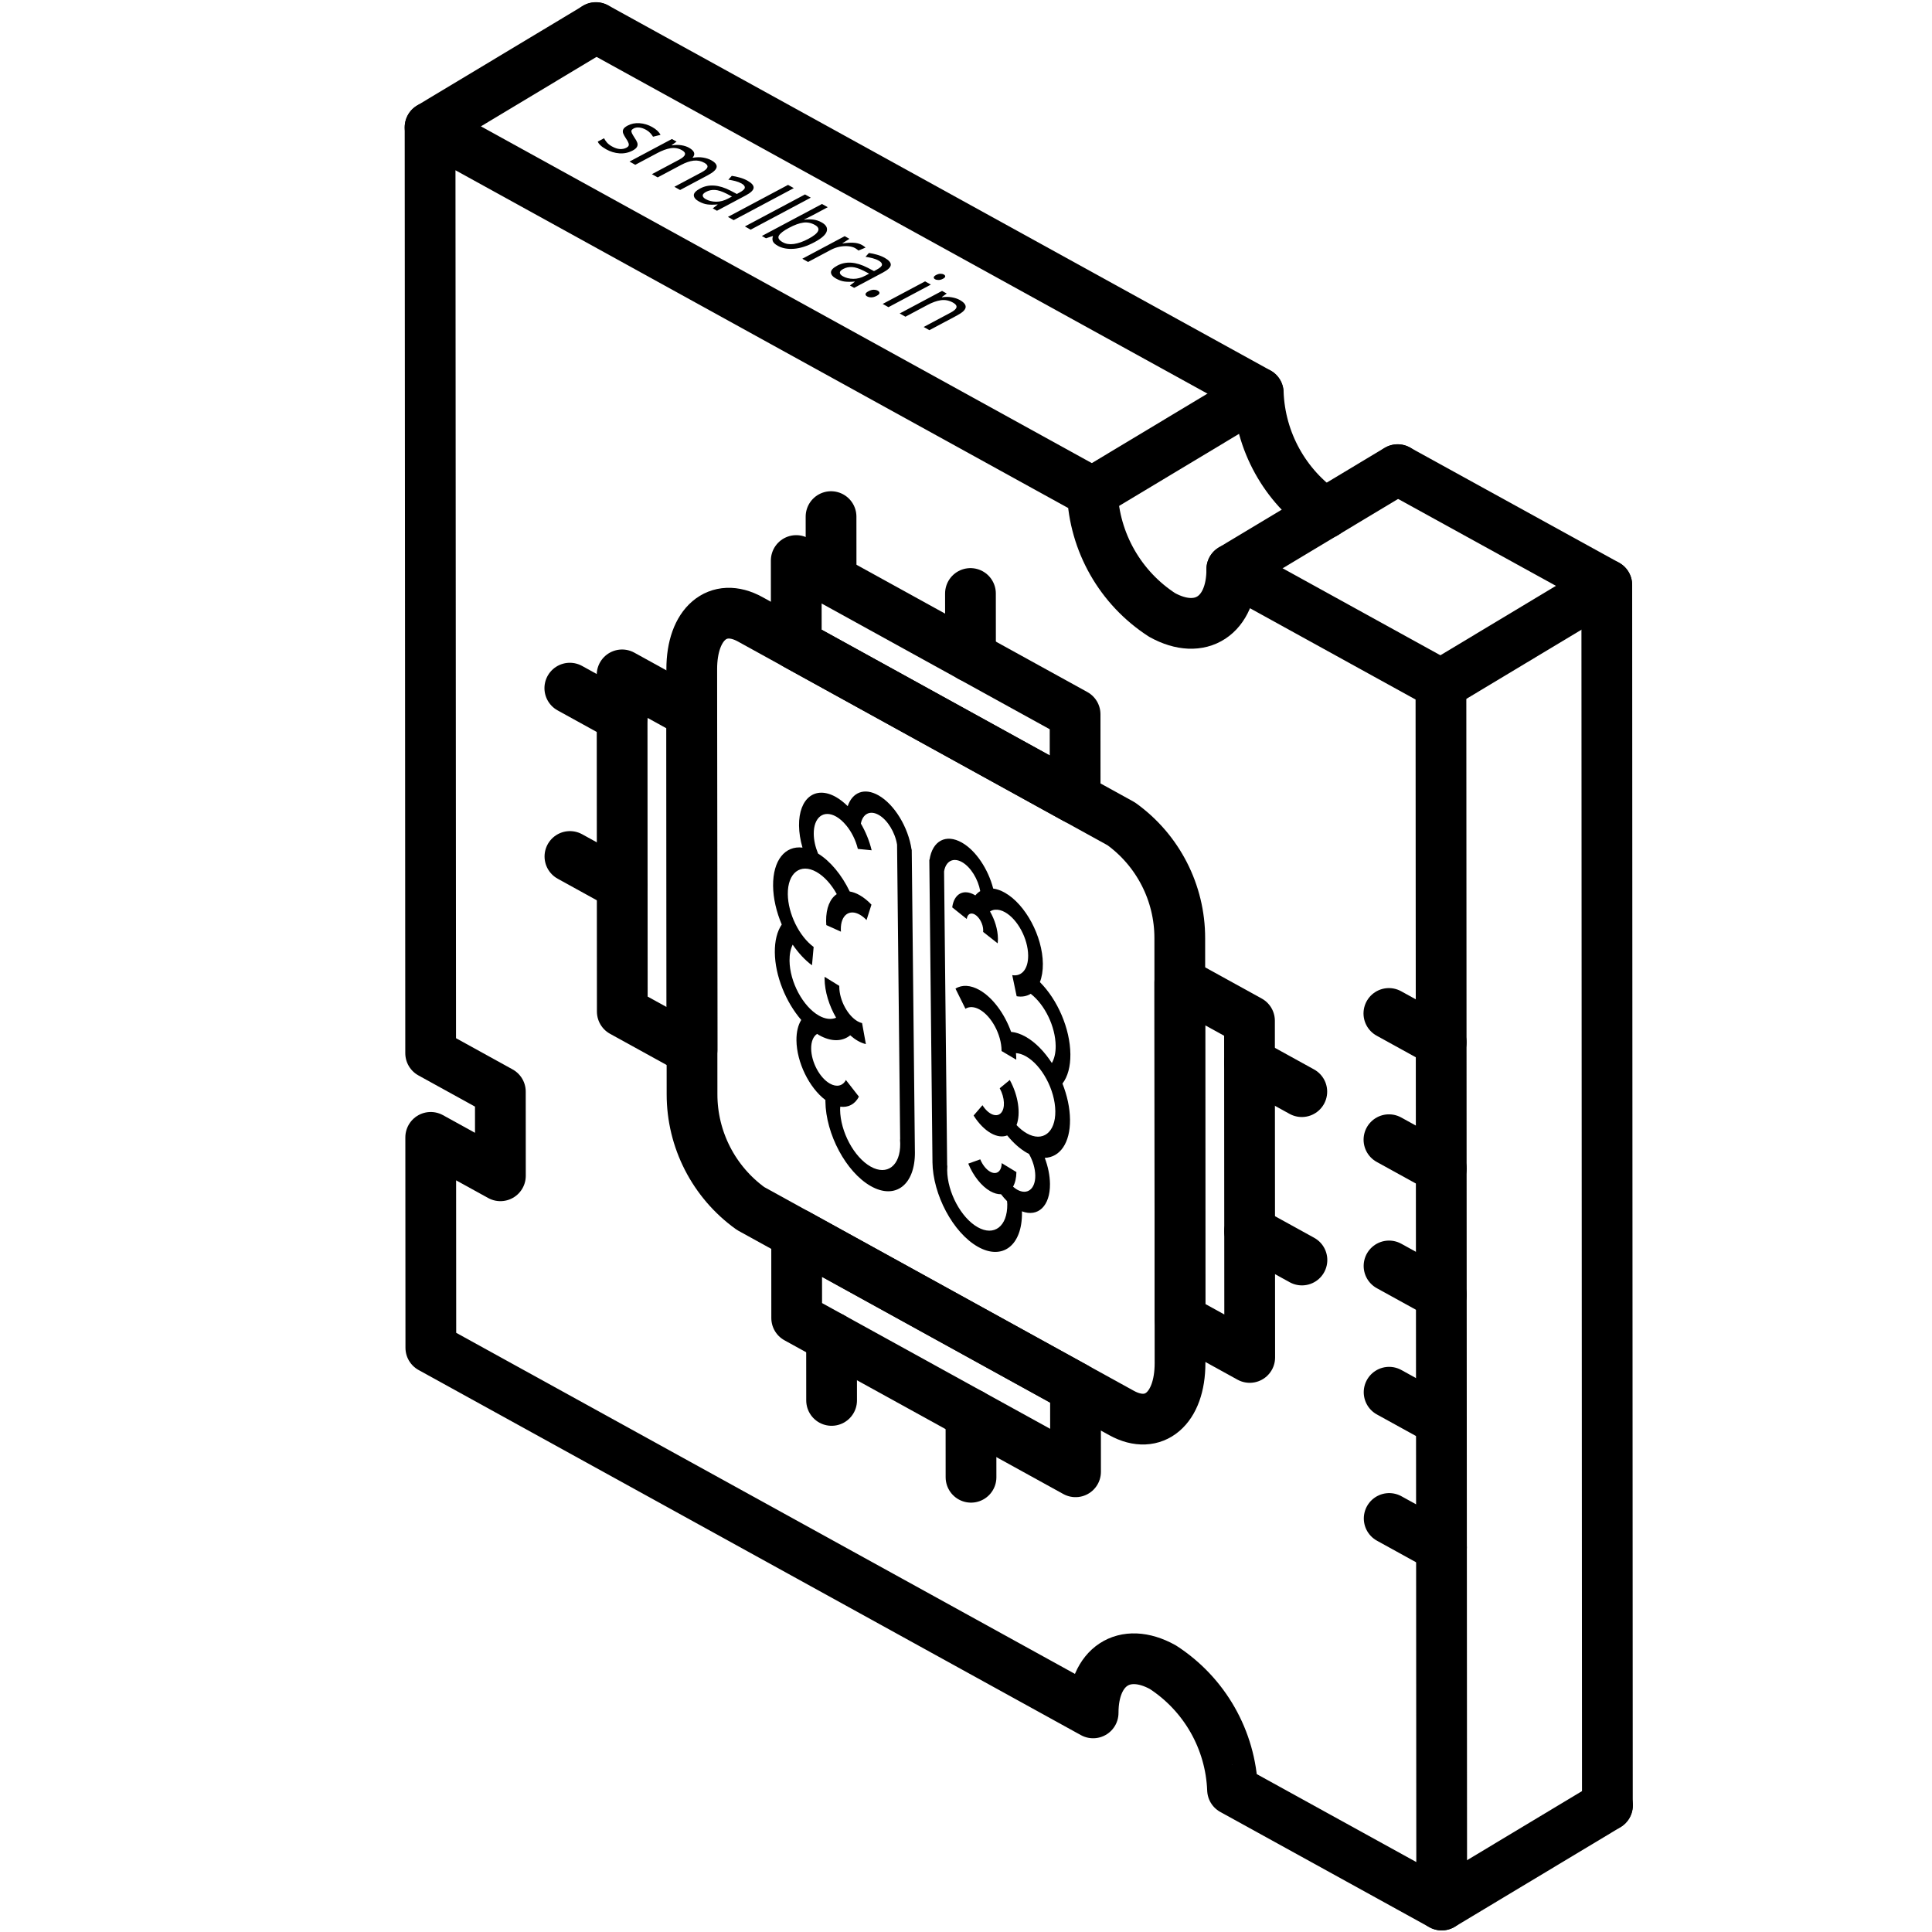
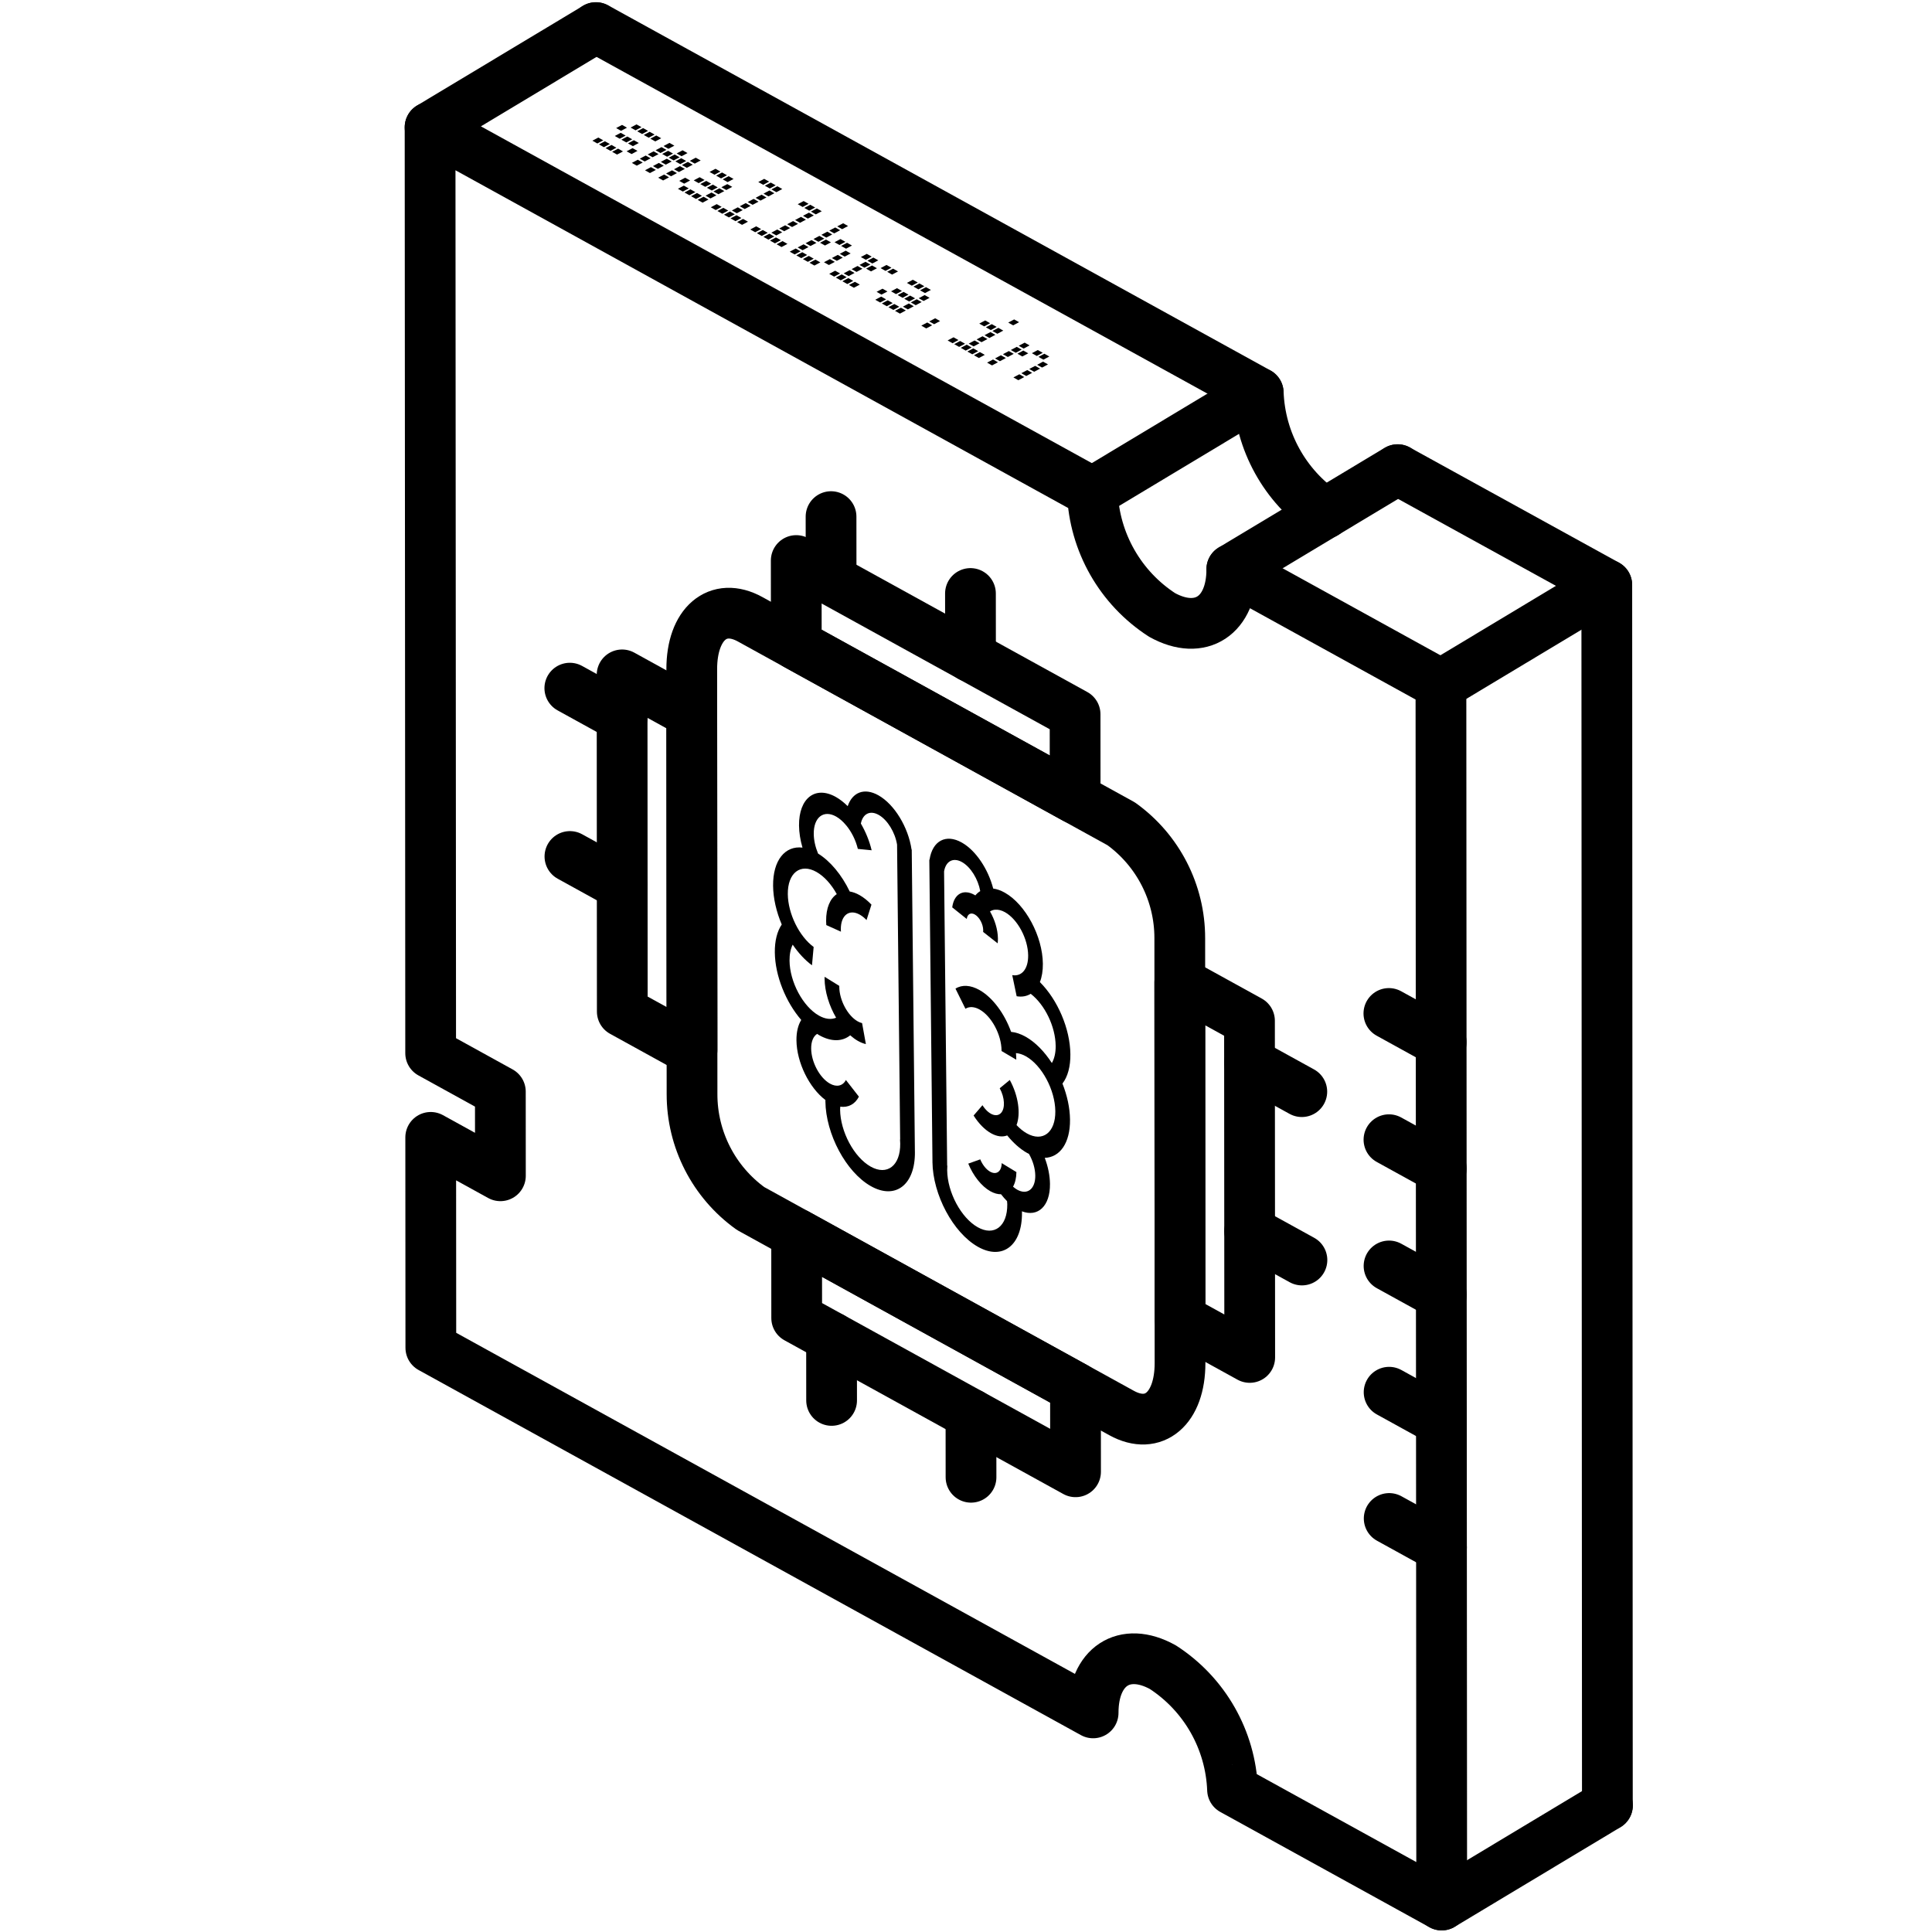
- <svg xmlns="http://www.w3.org/2000/svg" width="100%" height="100%" viewBox="0 0 512 512" version="1.1" xmlnsXlink="http://www.w3.org/1999/xlink" xmlSpace="preserve" xmlnsSerif="http://www.serif.com/" style="fill-rule:evenodd;clip-rule:evenodd;stroke-linecap:round;stroke-linejoin:round;">
+ <svg xmlns="http://www.w3.org/2000/svg" width="100%" height="100%" viewBox="0 0 512 512" version="1.1" xml:space="preserve" style="fill-rule:evenodd;clip-rule:evenodd;stroke-linecap:round;stroke-linejoin:round;">
  <g>
-     <g transform="matrix(6.72363,0,0,6.72363,14.5058,0.579328)">
-       <path d="M25.108,26.289L25.119,43.038L25.119,43.039C25.116,44.826 25.976,46.504 27.427,47.547L42.049,55.607C43.323,56.309 44.354,55.429 44.353,53.641L44.343,36.892C44.345,35.105 43.485,33.427 42.034,32.384L27.412,24.324C26.139,23.621 25.107,24.501 25.108,26.289L25.108,26.289Z" style="fill:none;fill-rule:nonzero;stroke:black;stroke-width:2px;" />
+     <g>
+       <g transform="matrix(6.72363,0,0,6.72363,14.5058,0.579328)">
+         <path d="M25.108,26.289L25.119,43.038L25.119,43.039C25.116,44.826 25.976,46.504 27.427,47.547L42.049,55.607C43.323,56.309 44.354,55.429 44.353,53.641L44.343,36.892C44.345,35.105 43.485,33.427 42.034,32.384L27.412,24.324C26.139,23.621 25.107,24.501 25.108,26.289Z" style="fill:none;fill-rule:nonzero;stroke:black;stroke-width:2px;" />
+       </g>
+       <g transform="matrix(6.72363,0,0,6.72363,14.5058,0.579328)">
+         <path d="M40.233,54.607L29.242,48.548L29.244,51.865L40.235,57.924L40.233,54.607Z" style="fill:none;fill-rule:nonzero;stroke:black;stroke-width:2px;" />
+       </g>
+       <g transform="matrix(6.72363,0,0,6.72363,14.5058,0.579328)">
+         <path d="M40.217,28.066L29.226,22.007L29.228,25.325L40.219,31.384L40.217,28.066Z" style="fill:none;fill-rule:nonzero;stroke:black;stroke-width:2px;" />
+       </g>
+       <g transform="matrix(6.72363,0,0,6.72363,14.5058,0.579328)">
+         <path d="M44.344,38.632L44.352,51.902L47.1,53.417L47.091,40.147L44.344,38.632Z" style="fill:none;fill-rule:nonzero;stroke:black;stroke-width:2px;" />
+       </g>
+       <g transform="matrix(6.72363,0,0,6.72363,14.5058,0.579328)">
+         <path d="M22.362,26.514L22.37,39.785L25.118,41.299L25.109,28.029L22.362,26.514Z" style="fill:none;fill-rule:nonzero;stroke:black;stroke-width:2px;" />
+       </g>
+       <g transform="matrix(6.72363,0,0,6.72363,14.5058,0.579328)">
+         <path d="M20.302,27.037L22.363,28.173" style="fill:none;fill-rule:nonzero;stroke:black;stroke-width:2px;" />
+       </g>
+       <g transform="matrix(6.72363,0,0,6.72363,14.5058,0.579328)">
+         <path d="M20.306,33.672L22.367,34.808" style="fill:none;fill-rule:nonzero;stroke:black;stroke-width:2px;" />
+       </g>
+       <g transform="matrix(6.72363,0,0,6.72363,14.5058,0.579328)">
+         <path d="M47.092,41.805L49.153,42.941" style="fill:none;fill-rule:nonzero;stroke:black;stroke-width:2px;" />
+       </g>
+       <g transform="matrix(6.72363,0,0,6.72363,14.5058,0.579328)">
+         <path d="M47.097,48.441L49.158,49.577" style="fill:none;fill-rule:nonzero;stroke:black;stroke-width:2px;" />
+       </g>
+       <g transform="matrix(6.72363,0,0,6.72363,14.5058,0.579328)">
+         <path d="M30.62,55.111L30.618,52.623" style="fill:none;fill-rule:nonzero;stroke:black;stroke-width:2px;" />
+       </g>
+       <g transform="matrix(6.72363,0,0,6.72363,14.5058,0.579328)">
+         <path d="M36.115,58.14L36.113,55.652" style="fill:none;fill-rule:nonzero;stroke:black;stroke-width:2px;" />
+       </g>
+       <g transform="matrix(6.72363,0,0,6.72363,14.5058,0.579328)">
+         <path d="M30.6,22.764L30.598,20.276" style="fill:none;fill-rule:nonzero;stroke:black;stroke-width:2px;" />
+       </g>
+       <g transform="matrix(6.72363,0,0,6.72363,14.5058,0.579328)">
+         <path d="M36.095,25.794L36.093,23.306" style="fill:none;fill-rule:nonzero;stroke:black;stroke-width:2px;" />
+       </g>
+       <g transform="matrix(6.72363,0,0,6.72363,14.5058,0.579328)">
+         <path d="M52.597,59.764L54.658,60.9" style="fill:none;fill-rule:nonzero;stroke:black;stroke-width:2px;" />
+       </g>
+       <g transform="matrix(6.72363,0,0,6.72363,14.5058,0.579328)">
+         <path d="M52.594,54.788L54.655,55.924" style="fill:none;fill-rule:nonzero;stroke:black;stroke-width:2px;" />
+       </g>
+       <g transform="matrix(6.72363,0,0,6.72363,14.5058,0.579328)">
+         <path d="M52.591,49.811L54.652,50.947" style="fill:none;fill-rule:nonzero;stroke:black;stroke-width:2px;" />
+       </g>
+       <g transform="matrix(6.72363,0,0,6.72363,14.5058,0.579328)">
+         <path d="M52.588,44.835L54.649,45.971" style="fill:none;fill-rule:nonzero;stroke:black;stroke-width:2px;" />
+       </g>
+       <g transform="matrix(6.72363,0,0,6.72363,14.5058,0.579328)">
+         <path d="M52.585,39.859L54.646,40.995" style="fill:none;fill-rule:nonzero;stroke:black;stroke-width:2px;" />
+       </g>
+       <g transform="matrix(6.72363,0,0,6.72363,14.5058,0.579328)">
+         <path d="M54.667,75L46.424,70.456L46.423,70.456C46.349,68.493 45.322,66.69 43.674,65.624C42.156,64.787 40.927,65.594 40.928,67.427L14.824,53.037L14.819,44.743L17.566,46.257L17.564,42.94L14.817,41.425L14.794,4.931L40.898,19.321C40.973,21.284 41.999,23.087 43.648,24.153C45.166,24.99 46.395,24.183 46.394,22.35L54.637,26.895L54.667,75Z" style="fill:none;fill-rule:nonzero;stroke:black;stroke-width:2px;" />
+       </g>
+       <g transform="matrix(6.72363,0,0,6.72363,14.5058,0.579328)">
+         <path d="M21.33,1L47.435,15.39L47.436,15.39C47.506,17.305 48.482,19.072 50.067,20.149" style="fill:none;fill-rule:nonzero;stroke:black;stroke-width:2px;" />
+       </g>
+       <g transform="matrix(6.72363,0,0,6.72363,14.5058,0.579328)">
+         <path d="M52.932,18.428L61.174,22.967L61.197,71.072" style="fill:none;fill-rule:nonzero;stroke:black;stroke-width:2px;" />
+       </g>
+       <g transform="matrix(6.72363,0,0,6.72363,14.5058,0.579328)">
+         <path d="M14.794,4.931L21.329,1.005" style="fill:none;fill-rule:nonzero;stroke:black;stroke-width:2px;" />
+       </g>
+       <g transform="matrix(6.72363,0,0,6.72363,14.5058,0.579328)">
+         <path d="M40.898,19.321L47.433,15.394" style="fill:none;fill-rule:nonzero;stroke:black;stroke-width:2px;" />
+       </g>
+       <g transform="matrix(6.72363,0,0,6.72363,14.5058,0.579328)">
+         <path d="M46.394,22.35L52.929,18.424" style="fill:none;fill-rule:nonzero;stroke:black;stroke-width:2px;" />
+       </g>
+       <g transform="matrix(6.72363,0,0,6.72363,14.5058,0.579328)">
+         <path d="M54.637,26.895L61.172,22.968" style="fill:none;fill-rule:nonzero;stroke:black;stroke-width:2px;" />
+       </g>
+       <g transform="matrix(6.72363,0,0,6.72363,14.5058,0.579328)">
+         <path d="M54.667,75L61.202,71.073" style="fill:none;fill-rule:nonzero;stroke:black;stroke-width:2px;" />
+       </g>
    </g>
-     <g transform="matrix(6.72363,0,0,6.72363,14.5058,0.579328)">
-       <path d="M40.233,54.607L29.242,48.548L29.244,51.865L40.235,57.924L40.233,54.607Z" style="fill:none;fill-rule:nonzero;stroke:black;stroke-width:2px;" />
+     <g transform="matrix(0.263157,0.149062,0.00364853,0.349658,197.938,134.865)">
+       <g transform="matrix(0.661326,0,0,0.661326,-59.2329,127.023)">
+         <path d="M336.61,438.684L336.61,93.14L336.348,93.14C331.645,69.425 310.778,52.242 286.559,52.242C264.981,52.242 246.551,65.801 239.215,84.816C233.559,82.953 227.555,81.937 221.383,81.937C189.934,81.937 164.348,107.523 164.348,138.972C164.348,147.046 166.055,154.874 169.282,162.113C142.805,170.976 123.653,195.957 123.653,225.379C123.653,239.817 128.325,253.293 136.282,264.328C129.137,275.137 125.239,287.785 125.239,300.945C125.239,327.949 141.45,351.215 164.634,361.617C159.743,369.492 156.974,378.625 156.974,388.207C156.974,413.637 175.896,434.68 200.392,438.125C200.38,438.617 200.329,439.109 200.329,439.602C200.329,477.184 230.903,507.754 268.485,507.754C306.067,507.754 336.641,477.184 336.641,439.602C336.641,439.293 336.598,438.992 336.59,438.684L336.61,438.684ZM268.485,485.352C243.251,485.352 222.727,464.832 222.727,439.598C222.727,438.426 222.93,437.278 223.02,436.11C235.082,432.196 245.469,423.88 251.739,412.399L232.083,401.669C227.153,410.68 217.72,416.278 207.45,416.278C191.973,416.278 179.376,403.676 179.376,388.2C179.376,380.129 182.833,372.595 188.739,367.313C189.751,367.356 190.743,367.465 191.763,367.465C209.931,367.465 227.044,360.016 239.404,347.34C243.146,348.235 247.025,348.762 251.037,348.762C255.154,348.762 259.263,348.246 263.252,347.242L257.779,325.519C255.58,326.078 253.31,326.359 251.037,326.359C235.814,326.359 223.435,313.976 223.435,298.75L223.462,297.481L201.083,296.617C201.056,297.328 201.032,298.039 201.032,298.75C201.032,313.703 207.661,327.102 218.091,336.266C210.591,341.856 201.407,345.059 191.767,345.059C167.435,345.059 147.646,325.262 147.646,300.938C147.646,293.684 149.432,286.676 152.744,280.391C161.244,286.227 171.158,290.196 181.967,291.579L184.799,269.356C162.717,266.544 146.065,247.633 146.065,225.376C146.065,200.927 165.956,181.036 190.405,181.036C202.038,181.036 212.917,185.521 221.061,193.348C210.803,202.805 204.327,216.313 204.327,231.332C204.327,232.852 204.401,234.363 204.53,235.875L226.839,233.91C226.761,233.055 226.722,232.192 226.722,231.336C226.722,215.156 239.882,202.004 256.054,202.004C259.55,202.004 262.976,202.614 266.245,203.828L274.034,182.828C268.265,180.684 262.218,179.602 256.054,179.602C250.796,179.602 245.722,180.403 240.941,181.864C228.929,167.864 211.738,159.532 193.05,158.798C188.96,152.958 186.769,146.126 186.769,138.974C186.769,119.872 202.304,104.337 221.406,104.337C226.582,104.337 231.535,105.547 236.027,107.653C236.039,107.743 236.039,107.837 236.042,107.926L236.585,107.876C244.582,111.786 250.983,118.7 254.069,127.458L275.198,120.016C271.89,110.637 266.249,102.551 259.104,96.25C262.155,83.875 273.268,74.641 286.573,74.641C299.905,74.641 311.374,83.989 314.225,96.942L314.225,434.902L314.018,434.926C314.182,436.476 314.261,438.035 314.261,439.598C314.245,464.832 293.722,485.352 268.488,485.352L268.485,485.352Z" style="fill-rule:nonzero;" />
+       </g>
+       <g transform="matrix(0.661326,0,0,0.661326,-59.2329,127.023)">
+         <path d="M576.35,225.38C576.35,195.88 557.588,170.958 530.807,162.118C533.928,155.005 535.651,147.177 535.651,138.977C535.651,107.528 510.069,81.942 478.608,81.942C472.42,81.942 466.413,82.934 460.776,84.774C453.436,65.778 435.014,52.243 413.471,52.243C389.233,52.243 368.409,69.411 363.713,93.141L363.381,93.141L363.381,438.681L363.404,438.681C363.404,438.99 363.35,439.29 363.35,439.599C363.35,477.181 393.932,507.751 431.514,507.751C469.096,507.751 499.666,477.181 499.666,439.599C499.666,439.107 499.623,438.615 499.611,438.122C524.099,434.677 543.021,413.634 543.021,388.204C543.021,378.646 540.349,369.466 535.439,361.583C558.584,351.149 574.751,327.915 574.751,300.946C574.751,287.438 570.681,274.88 563.747,264.38C571.985,252.954 576.349,239.478 576.349,225.384L576.35,225.38ZM508.245,345.06C502.921,345.06 497.679,344.076 492.745,342.228C499.503,326.302 496.132,307.193 483.12,294.638L467.569,310.759C475.257,318.173 475.889,330.404 469.003,338.587C461.913,347.009 449.554,348.321 440.874,341.56L427.128,359.244C434.967,365.337 444.226,368.298 453.409,368.298C462.202,368.298 470.909,365.545 478.28,360.244C487.518,364.904 497.78,367.451 508.253,367.451C509.272,367.451 510.253,367.337 511.26,367.298C517.217,372.623 520.647,380.15 520.647,388.185C520.647,403.662 508.057,416.263 492.581,416.263C490.48,416.263 488.413,415.955 486.394,415.506C489.632,409.896 491.581,403.432 491.796,396.479L469.405,395.756C469.096,405.533 461.19,413.19 451.413,413.19C445.507,413.19 439.972,410.28 436.601,405.424L418.183,418.174C425.73,429.076 438.152,435.584 451.413,435.584C457.3,435.584 462.866,434.315 467.893,432.084C470.803,433.725 473.846,435.069 477.002,436.1C477.092,437.26 477.287,438.408 477.287,439.576C477.287,464.81 456.767,485.33 431.533,485.33C406.299,485.33 385.771,464.81 385.771,439.576C385.771,437.807 385.885,436.01 386.092,434.241L385.807,434.205L385.799,97.155C388.553,84.085 400.061,74.643 413.479,74.643C426.733,74.643 437.815,83.839 440.889,96.163C438.111,98.617 435.576,101.367 433.299,104.343C432.928,104.331 432.553,104.288 432.186,104.288C415.155,104.288 400.651,116.456 397.702,133.229L419.761,137.116C420.819,131.073 426.05,126.69 432.187,126.69C439.144,126.69 444.808,132.35 444.808,139.311C444.808,139.987 444.753,140.667 444.644,141.335L466.738,145.018C467.046,143.155 467.206,141.233 467.206,139.307C467.206,128.959 462.663,119.678 455.515,113.26C457.89,111.12 460.515,109.295 463.39,107.889L463.972,107.944C463.984,107.842 463.984,107.741 463.996,107.635C468.469,105.553 473.414,104.338 478.617,104.338C497.722,104.338 513.258,119.873 513.258,138.975C513.258,154.397 503.34,167.733 488.563,172.155L494.981,193.616C503.207,191.159 510.481,186.987 516.551,181.616C538.09,184.976 553.957,203.245 553.957,225.374C553.957,233.288 551.789,240.851 547.851,247.604C536.769,239.35 523.089,234.409 508.249,234.409C500.538,234.409 493.011,235.757 485.905,238.3C476.347,221.843 458.561,210.722 438.194,210.722C424.596,210.722 411.526,215.718 401.389,224.784L416.319,241.483C422.347,236.088 430.124,233.124 438.194,233.124C456.276,233.124 470.983,247.835 470.983,265.917L470.972,266.616L493.37,267.018L493.381,265.917C493.381,263.784 493.241,261.69 493.002,259.616C497.846,257.823 502.963,256.803 508.252,256.803C532.588,256.803 552.373,276.6 552.373,300.932C552.366,325.268 532.58,345.065 508.244,345.065L508.245,345.06Z" style="fill-rule:nonzero;" />
+       </g>
    </g>
-     <g transform="matrix(6.72363,0,0,6.72363,14.5058,0.579328)">
-       <path d="M40.217,28.066L29.226,22.007L29.228,25.325L40.219,31.384L40.217,28.066Z" style="fill:none;fill-rule:nonzero;stroke:black;stroke-width:2px;" />
-     </g>
-     <g transform="matrix(6.72363,0,0,6.72363,14.5058,0.579328)">
-       <path d="M44.344,38.632L44.352,51.902L47.1,53.417L47.091,40.147L44.344,38.632Z" style="fill:none;fill-rule:nonzero;stroke:black;stroke-width:2px;" />
-     </g>
-     <g transform="matrix(6.72363,0,0,6.72363,14.5058,0.579328)">
-       <path d="M22.362,26.514L22.37,39.785L25.118,41.299L25.109,28.029L22.362,26.514Z" style="fill:none;fill-rule:nonzero;stroke:black;stroke-width:2px;" />
-     </g>
-     <g transform="matrix(6.72363,0,0,6.72363,14.5058,0.579328)">
-       <path d="M20.302,27.037L22.363,28.173" style="fill:none;fill-rule:nonzero;stroke:black;stroke-width:2px;" />
-     </g>
-     <g transform="matrix(6.72363,0,0,6.72363,14.5058,0.579328)">
-       <path d="M20.306,33.672L22.367,34.808" style="fill:none;fill-rule:nonzero;stroke:black;stroke-width:2px;" />
-     </g>
-     <g transform="matrix(6.72363,0,0,6.72363,14.5058,0.579328)">
-       <path d="M47.092,41.805L49.153,42.941" style="fill:none;fill-rule:nonzero;stroke:black;stroke-width:2px;" />
-     </g>
-     <g transform="matrix(6.72363,0,0,6.72363,14.5058,0.579328)">
-       <path d="M47.097,48.441L49.158,49.577" style="fill:none;fill-rule:nonzero;stroke:black;stroke-width:2px;" />
-     </g>
-     <g transform="matrix(6.72363,0,0,6.72363,14.5058,0.579328)">
-       <path d="M30.62,55.111L30.618,52.623" style="fill:none;fill-rule:nonzero;stroke:black;stroke-width:2px;" />
-     </g>
-     <g transform="matrix(6.72363,0,0,6.72363,14.5058,0.579328)">
-       <path d="M36.115,58.14L36.113,55.652" style="fill:none;fill-rule:nonzero;stroke:black;stroke-width:2px;" />
-     </g>
-     <g transform="matrix(6.72363,0,0,6.72363,14.5058,0.579328)">
-       <path d="M30.6,22.764L30.598,20.276" style="fill:none;fill-rule:nonzero;stroke:black;stroke-width:2px;" />
-     </g>
-     <g transform="matrix(6.72363,0,0,6.72363,14.5058,0.579328)">
-       <path d="M36.095,25.794L36.093,23.306" style="fill:none;fill-rule:nonzero;stroke:black;stroke-width:2px;" />
-     </g>
-     <g transform="matrix(6.72363,0,0,6.72363,14.5058,0.579328)">
-       <path d="M52.597,59.764L54.658,60.9" style="fill:none;fill-rule:nonzero;stroke:black;stroke-width:2px;" />
-     </g>
-     <g transform="matrix(6.72363,0,0,6.72363,14.5058,0.579328)">
-       <path d="M52.594,54.788L54.655,55.924" style="fill:none;fill-rule:nonzero;stroke:black;stroke-width:2px;" />
-     </g>
-     <g transform="matrix(6.72363,0,0,6.72363,14.5058,0.579328)">
-       <path d="M52.591,49.811L54.652,50.947" style="fill:none;fill-rule:nonzero;stroke:black;stroke-width:2px;" />
-     </g>
-     <g transform="matrix(6.72363,0,0,6.72363,14.5058,0.579328)">
-       <path d="M52.588,44.835L54.649,45.971" style="fill:none;fill-rule:nonzero;stroke:black;stroke-width:2px;" />
-     </g>
-     <g transform="matrix(6.72363,0,0,6.72363,14.5058,0.579328)">
-       <path d="M52.585,39.859L54.646,40.995" style="fill:none;fill-rule:nonzero;stroke:black;stroke-width:2px;" />
-     </g>
-     <g transform="matrix(6.72363,0,0,6.72363,14.5058,0.579328)">
-       <path d="M54.667,75L46.424,70.456L46.423,70.456C46.349,68.493 45.322,66.69 43.674,65.624C42.156,64.787 40.927,65.594 40.928,67.427L14.824,53.037L14.819,44.743L17.566,46.257L17.564,42.94L14.817,41.425L14.794,4.931L40.898,19.321C40.973,21.284 41.999,23.087 43.648,24.153C45.166,24.99 46.395,24.183 46.394,22.35L54.637,26.895L54.667,75Z" style="fill:none;fill-rule:nonzero;stroke:black;stroke-width:2px;" />
-     </g>
-     <g transform="matrix(6.72363,0,0,6.72363,14.5058,0.579328)">
-       <path d="M21.33,1L47.435,15.39L47.436,15.39C47.506,17.305 48.482,19.072 50.067,20.149" style="fill:none;fill-rule:nonzero;stroke:black;stroke-width:2px;" />
-     </g>
-     <g transform="matrix(6.72363,0,0,6.72363,14.5058,0.579328)">
-       <path d="M52.932,18.428L61.174,22.967L61.197,71.072" style="fill:none;fill-rule:nonzero;stroke:black;stroke-width:2px;" />
-     </g>
-     <g transform="matrix(6.72363,0,0,6.72363,14.5058,0.579328)">
-       <path d="M14.794,4.931L21.329,1.005" style="fill:none;fill-rule:nonzero;stroke:black;stroke-width:2px;" />
-     </g>
-     <g transform="matrix(6.72363,0,0,6.72363,14.5058,0.579328)">
-       <path d="M40.898,19.321L47.433,15.394" style="fill:none;fill-rule:nonzero;stroke:black;stroke-width:2px;" />
-     </g>
-     <g transform="matrix(6.72363,0,0,6.72363,14.5058,0.579328)">
-       <path d="M46.394,22.35L52.929,18.424" style="fill:none;fill-rule:nonzero;stroke:black;stroke-width:2px;" />
-     </g>
-     <g transform="matrix(6.72363,0,0,6.72363,14.5058,0.579328)">
-       <path d="M54.637,26.895L61.172,22.968" style="fill:none;fill-rule:nonzero;stroke:black;stroke-width:2px;" />
-     </g>
-     <g transform="matrix(6.72363,0,0,6.72363,14.5058,0.579328)">
-       <path d="M54.667,75L61.202,71.073" style="fill:none;fill-rule:nonzero;stroke:black;stroke-width:2px;" />
+     <g transform="matrix(0.871651,0.490126,-1.04802,0.557952,156.992,37.2869)">
+       <g>
+         <path d="M0,0L1.5,0L1.5,-1.5L0,-1.5L0,0ZM2,-4L3.5,-4L3.5,-5.5L2,-5.5L2,-4ZM8,-8L9.5,-8L9.5,-9.5L8,-9.5L8,-8ZM8,-2L9.5,-2L9.5,-3.5L8,-3.5L8,-2ZM6,-8L7.5,-8L7.5,-9.5L6,-9.5L6,-8ZM4,0L5.5,0L5.5,-1.5L4,-1.5L4,0ZM4,-4L5.5,-4L5.5,-5.5L4,-5.5L4,-4ZM2,0L3.5,0L3.5,-1.5L2,-1.5L2,0ZM4,-8L5.5,-8L5.5,-9.5L4,-9.5L4,-8ZM2,-8L3.5,-8L3.5,-9.5L2,-9.5L2,-8ZM0,-6L1.5,-6L1.5,-7.5L0,-7.5L0,-6ZM6,-4L7.5,-4L7.5,-5.5L6,-5.5L6,-4ZM6,0L7.5,0L7.5,-1.5L6,-1.5L6,0Z" style="fill-rule:nonzero;" />
+         <path d="M12,0L13.5,0L13.5,-1.5L12,-1.5L12,0ZM20,-8L21.5,-8L21.5,-9.5L20,-9.5L20,-8ZM20,-2L21.5,-2L21.5,-3.5L20,-3.5L20,-2ZM12,-6L13.5,-6L13.5,-7.5L12,-7.5L12,-6ZM16,0L17.5,0L17.5,-1.5L16,-1.5L16,0ZM16,-4L17.5,-4L17.5,-5.5L16,-5.5L16,-4ZM18,-6L19.5,-6L19.5,-7.5L18,-7.5L18,-6ZM12,-8L13.5,-8L13.5,-9.5L12,-9.5L12,-8ZM12,-2L13.5,-2L13.5,-3.5L12,-3.5L12,-2ZM16,-6L17.5,-6L17.5,-7.5L16,-7.5L16,-6ZM14,-6L15.5,-6L15.5,-7.5L14,-7.5L14,-6ZM16,-8L17.5,-8L17.5,-9.5L16,-9.5L16,-8ZM20,-6L21.5,-6L21.5,-7.5L20,-7.5L20,-6ZM16,-2L17.5,-2L17.5,-3.5L16,-3.5L16,-2ZM20,0L21.5,0L21.5,-1.5L20,-1.5L20,0ZM12,-4L13.5,-4L13.5,-5.5L12,-5.5L12,-4ZM20,-4L21.5,-4L21.5,-5.5L20,-5.5L20,-4Z" style="fill-rule:nonzero;" />
+         <path d="M26,0L27.5,0L27.5,-1.5L26,-1.5L26,0ZM32,0L33.5,0L33.5,-1.5L32,-1.5L32,0ZM30,-8L31.5,-8L31.5,-9.5L30,-9.5L30,-8ZM28,-4L29.5,-4L29.5,-5.5L28,-5.5L28,-4ZM30,0L31.5,0L31.5,-1.5L30,-1.5L30,0ZM26,-8L27.5,-8L27.5,-9.5L26,-9.5L26,-8ZM30,-4L31.5,-4L31.5,-5.5L30,-5.5L30,-4ZM28,-8L29.5,-8L29.5,-9.5L28,-9.5L28,-8ZM28,0L29.5,0L29.5,-1.5L28,-1.5L28,0ZM32,-4L33.5,-4L33.5,-5.5L32,-5.5L32,-4ZM32,-2L33.5,-2L33.5,-3.5L32,-3.5L32,-2ZM24,-2L25.5,-2L25.5,-3.5L24,-3.5L24,-2ZM26,-4L27.5,-4L27.5,-5.5L26,-5.5L26,-4ZM32,-6L33.5,-6L33.5,-7.5L32,-7.5L32,-6Z" style="fill-rule:nonzero;" />
+         <path d="M36,0L37.5,0L37.5,-1.5L36,-1.5L36,0ZM40,-2L41.5,-2L41.5,-3.5L40,-3.5L40,-2ZM40,-10L41.5,-10L41.5,-11.5L40,-11.5L40,-10ZM38,-12L39.5,-12L39.5,-13.5L38,-13.5L38,-12ZM42,0L43.5,0L43.5,-1.5L42,-1.5L42,0ZM40,0L41.5,0L41.5,-1.5L40,-1.5L40,0ZM40,-4L41.5,-4L41.5,-5.5L40,-5.5L40,-4ZM38,0L39.5,0L39.5,-1.5L38,-1.5L38,0ZM40,-6L41.5,-6L41.5,-7.5L40,-7.5L40,-6ZM44,0L45.5,0L45.5,-1.5L44,-1.5L44,0ZM40,-12L41.5,-12L41.5,-13.5L40,-13.5L40,-12ZM36,-12L37.5,-12L37.5,-13.5L36,-13.5L36,-12ZM40,-8L41.5,-8L41.5,-9.5L40,-9.5L40,-8Z" style="fill-rule:nonzero;" />
+         <path d="M48,0L49.5,0L49.5,-1.5L48,-1.5L48,0ZM52,-2L53.5,-2L53.5,-3.5L52,-3.5L52,-2ZM52,-10L53.5,-10L53.5,-11.5L52,-11.5L52,-10ZM50,-12L51.5,-12L51.5,-13.5L50,-13.5L50,-12ZM54,0L55.5,0L55.5,-1.5L54,-1.5L54,0ZM52,0L53.5,0L53.5,-1.5L52,-1.5L52,0ZM52,-4L53.5,-4L53.5,-5.5L52,-5.5L52,-4ZM50,0L51.5,0L51.5,-1.5L50,-1.5L50,0ZM52,-6L53.5,-6L53.5,-7.5L52,-7.5L52,-6ZM56,0L57.5,0L57.5,-1.5L56,-1.5L56,0ZM52,-12L53.5,-12L53.5,-13.5L52,-13.5L52,-12ZM48,-12L49.5,-12L49.5,-13.5L48,-13.5L48,-12ZM52,-8L53.5,-8L53.5,-9.5L52,-9.5L52,-8Z" style="fill-rule:nonzero;" />
+         <path d="M60,0L61.5,0L61.5,-1.5L60,-1.5L60,0ZM60,-8L61.5,-8L61.5,-9.5L60,-9.5L60,-8ZM68,-6L69.5,-6L69.5,-7.5L68,-7.5L68,-6ZM64,0L65.5,0L65.5,-1.5L64,-1.5L64,0ZM68,-2L69.5,-2L69.5,-3.5L68,-3.5L68,-2ZM64,-8L65.5,-8L65.5,-9.5L64,-9.5L64,-8ZM60,-6L61.5,-6L61.5,-7.5L60,-7.5L60,-6ZM60,-10L61.5,-10L61.5,-11.5L60,-11.5L60,-10ZM60,-12L61.5,-12L61.5,-13.5L60,-13.5L60,-12ZM66,-8L67.5,-8L67.5,-9.5L66,-9.5L66,-8ZM62,-6L63.5,-6L63.5,-7.5L62,-7.5L62,-6ZM66,0L67.5,0L67.5,-1.5L66,-1.5L66,0ZM68,-4L69.5,-4L69.5,-5.5L68,-5.5L68,-4ZM60,-4L61.5,-4L61.5,-5.5L60,-5.5L60,-4ZM62,0L63.5,0L63.5,-1.5L62,-1.5L62,0ZM60,-2L61.5,-2L61.5,-3.5L60,-3.5L60,-2Z" style="fill-rule:nonzero;" />
+         <path d="M74,0L75.5,0L75.5,-1.5L74,-1.5L74,0ZM78,0L79.5,0L79.5,-1.5L78,-1.5L78,0ZM74,-2L75.5,-2L75.5,-3.5L74,-3.5L74,-2ZM80,-8L81.5,-8L81.5,-9.5L80,-9.5L80,-8ZM76,-6L77.5,-6L77.5,-7.5L76,-7.5L76,-6ZM76,0L77.5,0L77.5,-1.5L76,-1.5L76,0ZM74,-8L75.5,-8L75.5,-9.5L74,-9.5L74,-8ZM72,0L73.5,0L73.5,-1.5L72,-1.5L72,0ZM78,-8L79.5,-8L79.5,-9.5L78,-9.5L78,-8ZM74,-6L75.5,-6L75.5,-7.5L74,-7.5L74,-6ZM74,-4L75.5,-4L75.5,-5.5L74,-5.5L74,-4ZM72,-8L73.5,-8L73.5,-9.5L72,-9.5L72,-8Z" style="fill-rule:nonzero;" />
+         <path d="M86,0L87.5,0L87.5,-1.5L86,-1.5L86,0ZM92,0L93.5,0L93.5,-1.5L92,-1.5L92,0ZM90,-8L91.5,-8L91.5,-9.5L90,-9.5L90,-8ZM88,-4L89.5,-4L89.5,-5.5L88,-5.5L88,-4ZM90,0L91.5,0L91.5,-1.5L90,-1.5L90,0ZM86,-8L87.5,-8L87.5,-9.5L86,-9.5L86,-8ZM90,-4L91.5,-4L91.5,-5.5L90,-5.5L90,-4ZM88,-8L89.5,-8L89.5,-9.5L88,-9.5L88,-8ZM88,0L89.5,0L89.5,-1.5L88,-1.5L88,0ZM92,-4L93.5,-4L93.5,-5.5L92,-5.5L92,-4ZM92,-2L93.5,-2L93.5,-3.5L92,-3.5L92,-2ZM84,-2L85.5,-2L85.5,-3.5L84,-3.5L84,-2ZM86,-4L87.5,-4L87.5,-5.5L86,-5.5L86,-4ZM92,-6L93.5,-6L93.5,-7.5L92,-7.5L92,-6Z" style="fill-rule:nonzero;" />
+         <path d="M100,0L101.5,0L101.5,-1.5L100,-1.5L100,0ZM100,-2L101.5,-2L101.5,-3.5L100,-3.5L100,-2Z" style="fill-rule:nonzero;" />
+         <path d="M108,0L109.5,0L109.5,-1.5L108,-1.5L108,0ZM114,0L115.5,0L115.5,-1.5L114,-1.5L114,0ZM110,0L111.5,0L111.5,-1.5L110,-1.5L110,0ZM112,-6L113.5,-6L113.5,-7.5L112,-7.5L112,-6ZM112,-2L113.5,-2L113.5,-3.5L112,-3.5L112,-2ZM116,0L117.5,0L117.5,-1.5L116,-1.5L116,0ZM108,-8L109.5,-8L109.5,-9.5L108,-9.5L108,-8ZM112,-8L113.5,-8L113.5,-9.5L112,-9.5L112,-8ZM112,-4L113.5,-4L113.5,-5.5L112,-5.5L112,-4ZM110,-8L111.5,-8L111.5,-9.5L110,-9.5L110,-8ZM112,0L113.5,0L113.5,-1.5L112,-1.5L112,0ZM112,-12L113.5,-12L113.5,-13.5L112,-13.5L112,-12Z" style="fill-rule:nonzero;" />
+         <path d="M120,0L121.5,0L121.5,-1.5L120,-1.5L120,0ZM128,-6L129.5,-6L129.5,-7.5L128,-7.5L128,-6ZM128,0L129.5,0L129.5,-1.5L128,-1.5L128,0ZM122,-6L123.5,-6L123.5,-7.5L122,-7.5L122,-6ZM120,-8L121.5,-8L121.5,-9.5L120,-9.5L120,-8ZM120,-4L121.5,-4L121.5,-5.5L120,-5.5L120,-4ZM124,-8L125.5,-8L125.5,-9.5L124,-9.5L124,-8ZM120,-2L121.5,-2L121.5,-3.5L120,-3.5L120,-2ZM126,-8L127.5,-8L127.5,-9.5L126,-9.5L126,-8ZM120,-6L121.5,-6L121.5,-7.5L120,-7.5L120,-6ZM128,-2L129.5,-2L129.5,-3.5L128,-3.5L128,-2ZM128,-4L129.5,-4L129.5,-5.5L128,-5.5L128,-4Z" style="fill-rule:nonzero;" />
+       </g>
    </g>
  </g>
-   <g transform="matrix(0.263157,0.149062,0.00364853,0.349658,197.938,134.865)">
-     <g transform="matrix(0.661326,0,0,0.661326,-59.2329,127.023)">
-       <path d="M336.61,438.68L336.61,93.14L336.348,93.14C331.645,69.425 310.778,52.242 286.559,52.242C264.981,52.242 246.551,65.801 239.215,84.816C233.559,82.953 227.555,81.937 221.383,81.937C189.934,81.937 164.348,107.523 164.348,138.972C164.348,147.046 166.055,154.874 169.282,162.113C142.805,170.976 123.653,195.957 123.653,225.379C123.653,239.817 128.325,253.293 136.282,264.328C129.137,275.137 125.239,287.785 125.239,300.945C125.239,327.949 141.45,351.215 164.634,361.617C159.743,369.492 156.974,378.625 156.974,388.207C156.974,413.637 175.896,434.68 200.392,438.125C200.38,438.617 200.329,439.109 200.329,439.602C200.329,477.184 230.903,507.754 268.485,507.754C306.067,507.754 336.641,477.184 336.641,439.602C336.641,439.293 336.598,438.992 336.59,438.684L336.61,438.684L336.61,438.68ZM268.485,485.352C243.251,485.352 222.727,464.832 222.727,439.598C222.727,438.426 222.93,437.278 223.02,436.11C235.082,432.196 245.469,423.88 251.739,412.399L232.083,401.669C227.153,410.68 217.72,416.278 207.45,416.278C191.973,416.278 179.376,403.676 179.376,388.2C179.376,380.129 182.833,372.595 188.739,367.313C189.751,367.356 190.743,367.465 191.763,367.465C209.931,367.465 227.044,360.016 239.404,347.34C243.146,348.235 247.025,348.762 251.037,348.762C255.154,348.762 259.263,348.246 263.252,347.242L257.779,325.519C255.58,326.078 253.31,326.359 251.037,326.359C235.814,326.359 223.435,313.976 223.435,298.75L223.462,297.481L201.083,296.617C201.056,297.328 201.032,298.039 201.032,298.75C201.032,313.703 207.661,327.102 218.091,336.266C210.591,341.856 201.407,345.059 191.767,345.059C167.435,345.059 147.646,325.262 147.646,300.938C147.646,293.684 149.432,286.676 152.744,280.391C161.244,286.227 171.158,290.196 181.967,291.579L184.799,269.356C162.717,266.544 146.065,247.633 146.065,225.376C146.065,200.927 165.956,181.036 190.405,181.036C202.038,181.036 212.917,185.521 221.061,193.348C210.803,202.805 204.327,216.313 204.327,231.332C204.327,232.852 204.401,234.363 204.53,235.875L226.839,233.91C226.761,233.055 226.722,232.192 226.722,231.336C226.722,215.156 239.882,202.004 256.054,202.004C259.55,202.004 262.976,202.614 266.245,203.828L274.034,182.828C268.265,180.684 262.218,179.602 256.054,179.602C250.796,179.602 245.722,180.403 240.941,181.864C228.929,167.864 211.738,159.532 193.05,158.798C188.96,152.958 186.769,146.126 186.769,138.974C186.769,119.872 202.304,104.337 221.406,104.337C226.582,104.337 231.535,105.547 236.027,107.653C236.039,107.743 236.039,107.837 236.042,107.926L236.585,107.876C244.582,111.786 250.983,118.7 254.069,127.458L275.198,120.016C271.89,110.637 266.249,102.551 259.104,96.25C262.155,83.875 273.268,74.641 286.573,74.641C299.905,74.641 311.374,83.989 314.225,96.942L314.225,434.902L314.018,434.926C314.182,436.476 314.261,438.035 314.261,439.598C314.245,464.832 293.722,485.352 268.488,485.352L268.485,485.352Z" style="fill-rule:nonzero;" />
-     </g>
-     <g transform="matrix(0.661326,0,0,0.661326,-59.2329,127.023)">
-       <path d="M576.35,225.38C576.35,195.88 557.588,170.958 530.807,162.118C533.928,155.005 535.651,147.177 535.651,138.977C535.651,107.528 510.069,81.942 478.608,81.942C472.42,81.942 466.413,82.934 460.776,84.774C453.436,65.778 435.014,52.243 413.471,52.243C389.233,52.243 368.409,69.411 363.713,93.141L363.381,93.141L363.381,438.681L363.404,438.681C363.404,438.99 363.35,439.29 363.35,439.599C363.35,477.181 393.932,507.751 431.514,507.751C469.096,507.751 499.666,477.181 499.666,439.599C499.666,439.107 499.623,438.615 499.611,438.122C524.099,434.677 543.021,413.634 543.021,388.204C543.021,378.646 540.349,369.466 535.439,361.583C558.584,351.149 574.751,327.915 574.751,300.946C574.751,287.438 570.681,274.88 563.747,264.38C571.985,252.954 576.349,239.478 576.349,225.384L576.35,225.38ZM508.245,345.06C502.921,345.06 497.679,344.076 492.745,342.228C499.503,326.302 496.132,307.193 483.12,294.638L467.569,310.759C475.257,318.173 475.889,330.404 469.003,338.587C461.913,347.009 449.554,348.321 440.874,341.56L427.128,359.244C434.967,365.337 444.226,368.298 453.409,368.298C462.202,368.298 470.909,365.545 478.28,360.244C487.518,364.904 497.78,367.451 508.253,367.451C509.272,367.451 510.253,367.337 511.26,367.298C517.217,372.623 520.647,380.15 520.647,388.185C520.647,403.662 508.057,416.263 492.581,416.263C490.48,416.263 488.413,415.955 486.394,415.506C489.632,409.896 491.581,403.432 491.796,396.479L469.405,395.756C469.096,405.533 461.19,413.19 451.413,413.19C445.507,413.19 439.972,410.28 436.601,405.424L418.183,418.174C425.73,429.076 438.152,435.584 451.413,435.584C457.3,435.584 462.866,434.315 467.893,432.084C470.803,433.725 473.846,435.069 477.002,436.1C477.092,437.26 477.287,438.408 477.287,439.576C477.287,464.81 456.767,485.33 431.533,485.33C406.299,485.33 385.771,464.81 385.771,439.576C385.771,437.807 385.885,436.01 386.092,434.241L385.807,434.205L385.799,97.155C388.553,84.085 400.061,74.643 413.479,74.643C426.733,74.643 437.815,83.839 440.889,96.163C438.111,98.617 435.576,101.367 433.299,104.343C432.928,104.331 432.553,104.288 432.186,104.288C415.155,104.288 400.651,116.456 397.702,133.229L419.761,137.116C420.819,131.073 426.05,126.69 432.187,126.69C439.144,126.69 444.808,132.35 444.808,139.311C444.808,139.987 444.753,140.667 444.644,141.335L466.738,145.018C467.046,143.155 467.206,141.233 467.206,139.307C467.206,128.959 462.663,119.678 455.515,113.26C457.89,111.12 460.515,109.295 463.39,107.889L463.972,107.944C463.984,107.842 463.984,107.741 463.996,107.635C468.469,105.553 473.414,104.338 478.617,104.338C497.722,104.338 513.258,119.873 513.258,138.975C513.258,154.397 503.34,167.733 488.563,172.155L494.981,193.616C503.207,191.159 510.481,186.987 516.551,181.616C538.09,184.976 553.957,203.245 553.957,225.374C553.957,233.288 551.789,240.851 547.851,247.604C536.769,239.35 523.089,234.409 508.249,234.409C500.538,234.409 493.011,235.757 485.905,238.3C476.347,221.843 458.561,210.722 438.194,210.722C424.596,210.722 411.526,215.718 401.389,224.784L416.319,241.483C422.347,236.088 430.124,233.124 438.194,233.124C456.276,233.124 470.983,247.835 470.983,265.917L470.972,266.616L493.37,267.018L493.381,265.917C493.381,263.784 493.241,261.69 493.002,259.616C497.846,257.823 502.963,256.803 508.252,256.803C532.588,256.803 552.373,276.6 552.373,300.932C552.366,325.268 532.58,345.065 508.244,345.065L508.245,345.06Z" style="fill-rule:nonzero;" />
-     </g>
-   </g>
-   <g transform="matrix(0.871651,0.490126,-1.04802,0.557952,-31.6967,-109.03)">
-     <text x="258.622px" y="35.056px" style="font-family:'BPdotsSquares';font-size:20px;">smallbra.in</text>
-   </g>
</svg>
